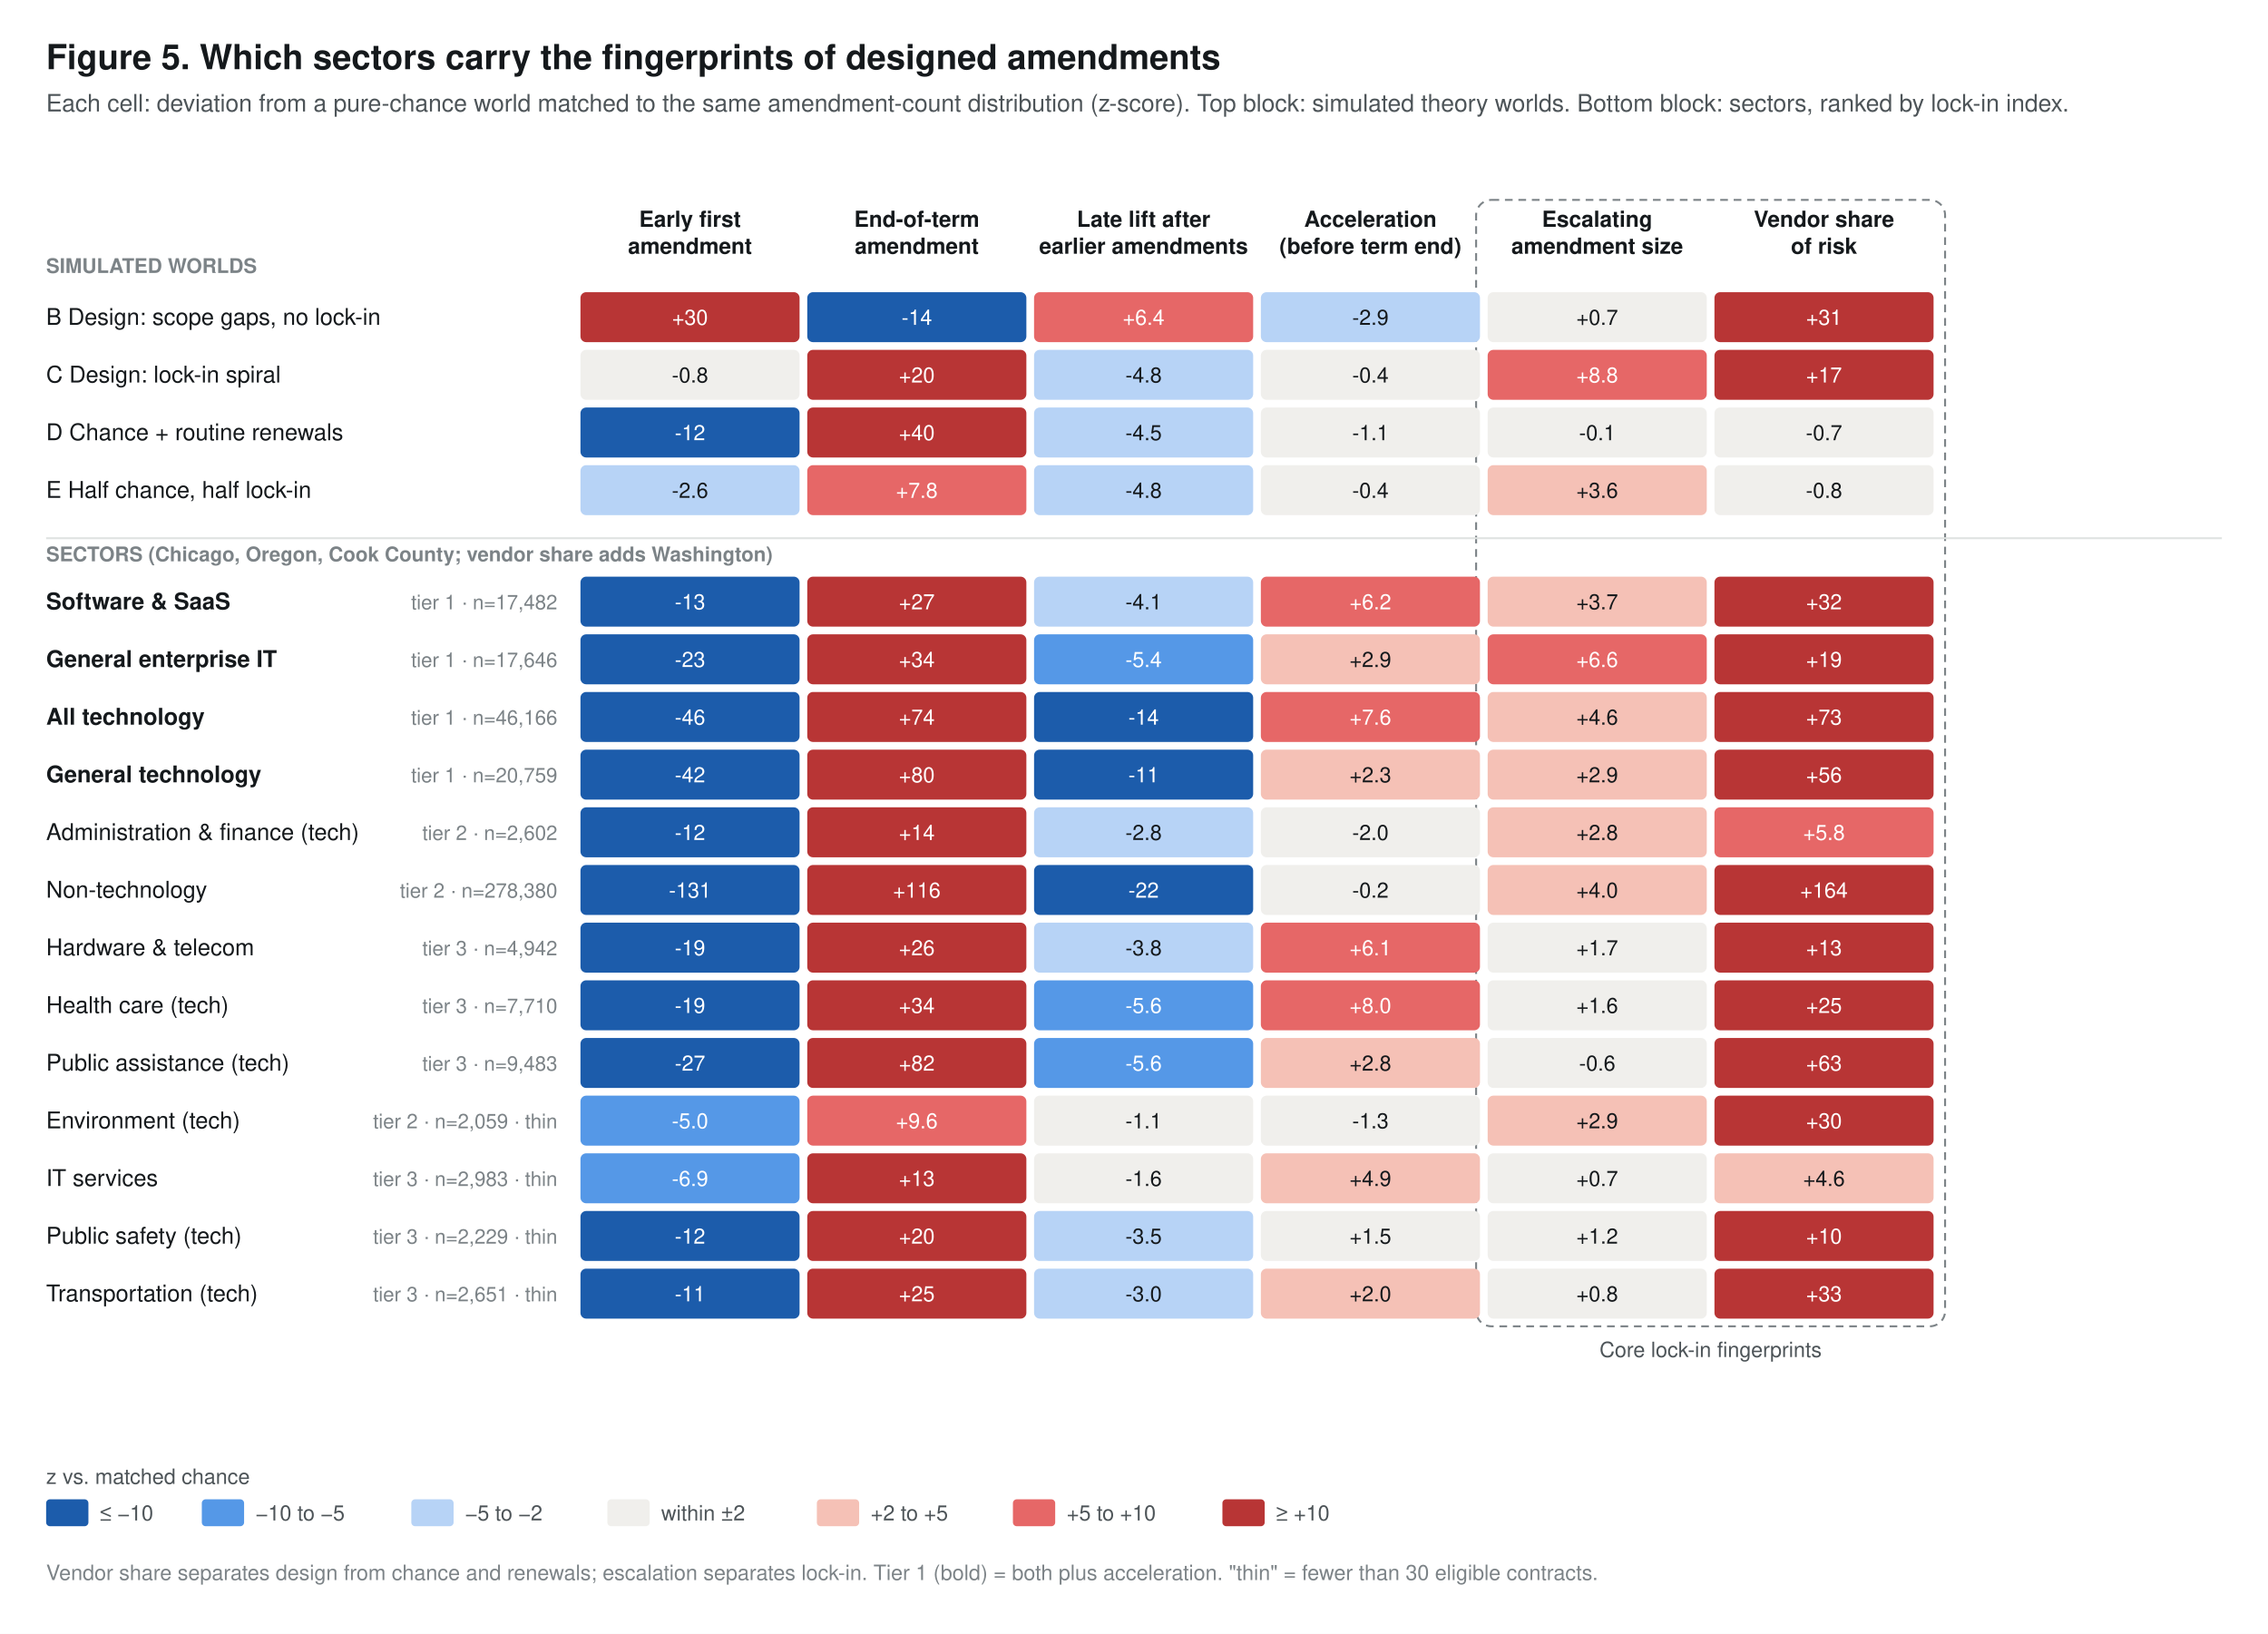
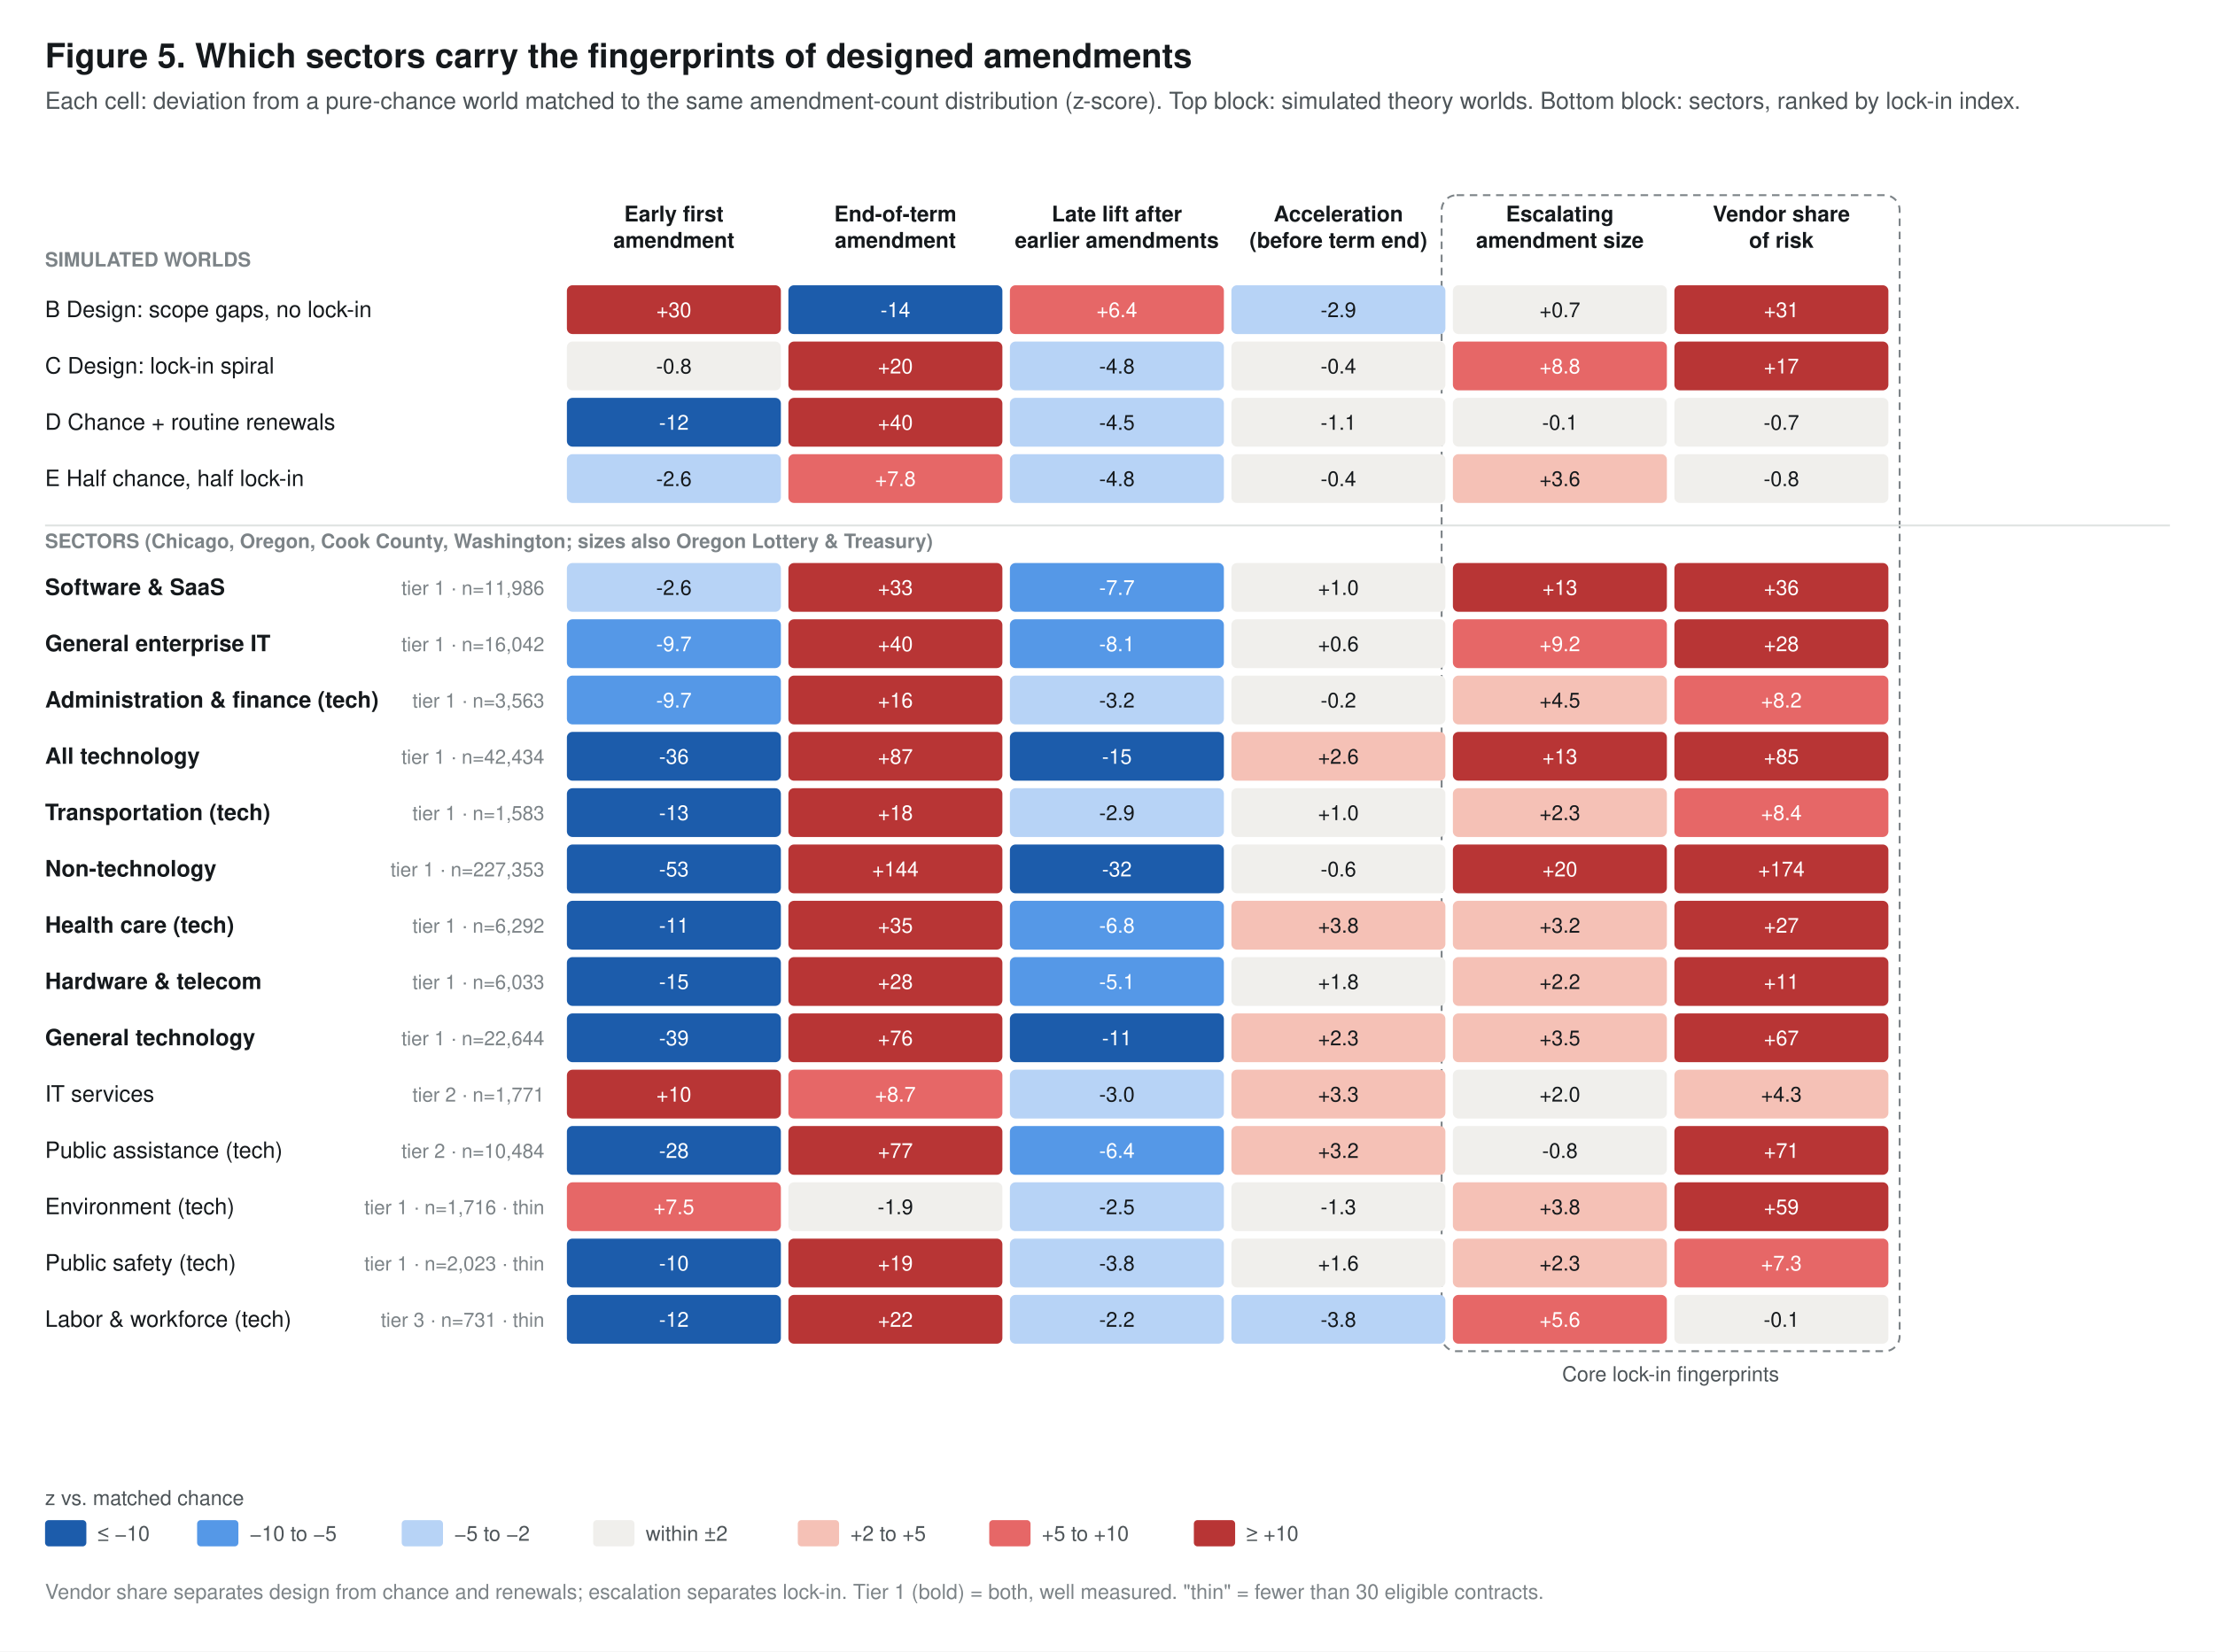
- <svg xmlns="http://www.w3.org/2000/svg" width="1180" height="850" viewBox="0 0 1180 850" font-family="Helvetica, Arial, sans-serif" role="img">
-   <rect width="1180" height="850" fill="#ffffff" />
+ <svg xmlns="http://www.w3.org/2000/svg" width="1180" height="880" viewBox="0 0 1180 880" font-family="Helvetica, Arial, sans-serif" role="img">
+   <rect width="1180" height="880" fill="#ffffff" />
  <text x="24.0" y="36.0" font-size="18" fill="#15191c" text-anchor="start" font-weight="bold">Figure 5. Which sectors carry the fingerprints of designed amendments</text>
  <text x="24.0" y="58.0" font-size="12.5" fill="#4d5458" text-anchor="start" font-weight="normal">Each cell: deviation from a pure-chance world matched to the same amendment-count distribution (z-score). Top block: simulated theory worlds. Bottom block: sectors, ranked by lock-in index.</text>
  <text x="359.0" y="118.0" font-size="11.5" fill="#15191c" text-anchor="middle" font-weight="bold">Early first</text>
  <text x="359.0" y="132.0" font-size="11.5" fill="#15191c" text-anchor="middle" font-weight="bold">amendment</text>
  <text x="477.0" y="118.0" font-size="11.5" fill="#15191c" text-anchor="middle" font-weight="bold">End-of-term</text>
  <text x="477.0" y="132.0" font-size="11.5" fill="#15191c" text-anchor="middle" font-weight="bold">amendment</text>
  <text x="595.0" y="118.0" font-size="11.5" fill="#15191c" text-anchor="middle" font-weight="bold">Late lift after</text>
  <text x="595.0" y="132.0" font-size="11.5" fill="#15191c" text-anchor="middle" font-weight="bold">earlier amendments</text>
  <text x="713.0" y="118.0" font-size="11.5" fill="#15191c" text-anchor="middle" font-weight="bold">Acceleration</text>
  <text x="713.0" y="132.0" font-size="11.5" fill="#15191c" text-anchor="middle" font-weight="bold">(before term end)</text>
  <text x="831.0" y="118.0" font-size="11.5" fill="#15191c" text-anchor="middle" font-weight="bold">Escalating</text>
  <text x="831.0" y="132.0" font-size="11.5" fill="#15191c" text-anchor="middle" font-weight="bold">amendment size</text>
  <text x="949.0" y="118.0" font-size="11.5" fill="#15191c" text-anchor="middle" font-weight="bold">Vendor share</text>
  <text x="949.0" y="132.0" font-size="11.5" fill="#15191c" text-anchor="middle" font-weight="bold">of risk</text>
-   <rect x="768" y="104" width="244" height="586" rx="8" fill="none" stroke="#7c8387" stroke-dasharray="4 3" />
-   <text x="890.0" y="706.0" font-size="11" fill="#4d5458" text-anchor="middle" font-weight="normal">Core lock-in fingerprints</text>
+   <rect x="768" y="104" width="244" height="616" rx="8" fill="none" stroke="#7c8387" stroke-dasharray="4 3" />
+   <text x="890.0" y="736.0" font-size="11" fill="#4d5458" text-anchor="middle" font-weight="normal">Core lock-in fingerprints</text>
  <text x="24.0" y="142.0" font-size="10.5" fill="#7c8387" text-anchor="start" font-weight="bold">SIMULATED WORLDS</text>
  <text x="24.0" y="169.0" font-size="12" fill="#15191c" text-anchor="start" font-weight="normal">B  Design: scope gaps, no lock-in</text>
  <rect x="302" y="152" width="114" height="26" rx="3" fill="#b83535" />
  <text x="359.0" y="169.0" font-size="11" fill="#ffffff" text-anchor="middle" font-weight="normal">+30</text>
  <rect x="420" y="152" width="114" height="26" rx="3" fill="#1c5cab" />
  <text x="477.0" y="169.0" font-size="11" fill="#ffffff" text-anchor="middle" font-weight="normal">-14</text>
  <rect x="538" y="152" width="114" height="26" rx="3" fill="#e66767" />
  <text x="595.0" y="169.0" font-size="11" fill="#ffffff" text-anchor="middle" font-weight="normal">+6.4</text>
  <rect x="656" y="152" width="114" height="26" rx="3" fill="#b7d3f6" />
  <text x="713.0" y="169.0" font-size="11" fill="#15191c" text-anchor="middle" font-weight="normal">-2.9</text>
  <rect x="774" y="152" width="114" height="26" rx="3" fill="#f0efec" />
  <text x="831.0" y="169.0" font-size="11" fill="#15191c" text-anchor="middle" font-weight="normal">+0.7</text>
  <rect x="892" y="152" width="114" height="26" rx="3" fill="#b83535" />
  <text x="949.0" y="169.0" font-size="11" fill="#ffffff" text-anchor="middle" font-weight="normal">+31</text>
  <text x="24.0" y="199.0" font-size="12" fill="#15191c" text-anchor="start" font-weight="normal">C  Design: lock-in spiral</text>
  <rect x="302" y="182" width="114" height="26" rx="3" fill="#f0efec" />
  <text x="359.0" y="199.0" font-size="11" fill="#15191c" text-anchor="middle" font-weight="normal">-0.8</text>
  <rect x="420" y="182" width="114" height="26" rx="3" fill="#b83535" />
  <text x="477.0" y="199.0" font-size="11" fill="#ffffff" text-anchor="middle" font-weight="normal">+20</text>
  <rect x="538" y="182" width="114" height="26" rx="3" fill="#b7d3f6" />
  <text x="595.0" y="199.0" font-size="11" fill="#15191c" text-anchor="middle" font-weight="normal">-4.8</text>
  <rect x="656" y="182" width="114" height="26" rx="3" fill="#f0efec" />
  <text x="713.0" y="199.0" font-size="11" fill="#15191c" text-anchor="middle" font-weight="normal">-0.4</text>
  <rect x="774" y="182" width="114" height="26" rx="3" fill="#e66767" />
  <text x="831.0" y="199.0" font-size="11" fill="#ffffff" text-anchor="middle" font-weight="normal">+8.8</text>
  <rect x="892" y="182" width="114" height="26" rx="3" fill="#b83535" />
  <text x="949.0" y="199.0" font-size="11" fill="#ffffff" text-anchor="middle" font-weight="normal">+17</text>
  <text x="24.0" y="229.0" font-size="12" fill="#15191c" text-anchor="start" font-weight="normal">D  Chance + routine renewals</text>
  <rect x="302" y="212" width="114" height="26" rx="3" fill="#1c5cab" />
  <text x="359.0" y="229.0" font-size="11" fill="#ffffff" text-anchor="middle" font-weight="normal">-12</text>
  <rect x="420" y="212" width="114" height="26" rx="3" fill="#b83535" />
  <text x="477.0" y="229.0" font-size="11" fill="#ffffff" text-anchor="middle" font-weight="normal">+40</text>
  <rect x="538" y="212" width="114" height="26" rx="3" fill="#b7d3f6" />
  <text x="595.0" y="229.0" font-size="11" fill="#15191c" text-anchor="middle" font-weight="normal">-4.5</text>
  <rect x="656" y="212" width="114" height="26" rx="3" fill="#f0efec" />
  <text x="713.0" y="229.0" font-size="11" fill="#15191c" text-anchor="middle" font-weight="normal">-1.1</text>
  <rect x="774" y="212" width="114" height="26" rx="3" fill="#f0efec" />
  <text x="831.0" y="229.0" font-size="11" fill="#15191c" text-anchor="middle" font-weight="normal">-0.1</text>
  <rect x="892" y="212" width="114" height="26" rx="3" fill="#f0efec" />
  <text x="949.0" y="229.0" font-size="11" fill="#15191c" text-anchor="middle" font-weight="normal">-0.7</text>
  <text x="24.0" y="259.0" font-size="12" fill="#15191c" text-anchor="start" font-weight="normal">E  Half chance, half lock-in</text>
  <rect x="302" y="242" width="114" height="26" rx="3" fill="#b7d3f6" />
  <text x="359.0" y="259.0" font-size="11" fill="#15191c" text-anchor="middle" font-weight="normal">-2.6</text>
  <rect x="420" y="242" width="114" height="26" rx="3" fill="#e66767" />
  <text x="477.0" y="259.0" font-size="11" fill="#ffffff" text-anchor="middle" font-weight="normal">+7.8</text>
  <rect x="538" y="242" width="114" height="26" rx="3" fill="#b7d3f6" />
  <text x="595.0" y="259.0" font-size="11" fill="#15191c" text-anchor="middle" font-weight="normal">-4.8</text>
  <rect x="656" y="242" width="114" height="26" rx="3" fill="#f0efec" />
  <text x="713.0" y="259.0" font-size="11" fill="#15191c" text-anchor="middle" font-weight="normal">-0.4</text>
  <rect x="774" y="242" width="114" height="26" rx="3" fill="#f5c1b6" />
  <text x="831.0" y="259.0" font-size="11" fill="#15191c" text-anchor="middle" font-weight="normal">+3.6</text>
  <rect x="892" y="242" width="114" height="26" rx="3" fill="#f0efec" />
  <text x="949.0" y="259.0" font-size="11" fill="#15191c" text-anchor="middle" font-weight="normal">-0.8</text>
  <line x1="24.0" y1="280.0" x2="1156.0" y2="280.0" stroke="#dfe3e1" stroke-width="1" />
-   <text x="24.0" y="292.0" font-size="10.5" fill="#7c8387" text-anchor="start" font-weight="bold">SECTORS (Chicago, Oregon, Cook County; vendor share adds Washington)</text>
+   <text x="24.0" y="292.0" font-size="10.5" fill="#7c8387" text-anchor="start" font-weight="bold">SECTORS (Chicago, Oregon, Cook County, Washington; sizes also Oregon Lottery &amp; Treasury)</text>
  <text x="24.0" y="317.0" font-size="12" fill="#15191c" text-anchor="start" font-weight="bold">Software &amp; SaaS</text>
-   <text x="290.0" y="317.0" font-size="10.5" fill="#7c8387" text-anchor="end" font-weight="normal">tier 1 · n=17,482</text>
-   <rect x="302" y="300" width="114" height="26" rx="3" fill="#1c5cab" />
-   <text x="359.0" y="317.0" font-size="11" fill="#ffffff" text-anchor="middle" font-weight="normal">-13</text>
+   <text x="290.0" y="317.0" font-size="10.5" fill="#7c8387" text-anchor="end" font-weight="normal">tier 1 · n=11,986</text>
+   <rect x="302" y="300" width="114" height="26" rx="3" fill="#b7d3f6" />
+   <text x="359.0" y="317.0" font-size="11" fill="#15191c" text-anchor="middle" font-weight="normal">-2.6</text>
  <rect x="420" y="300" width="114" height="26" rx="3" fill="#b83535" />
-   <text x="477.0" y="317.0" font-size="11" fill="#ffffff" text-anchor="middle" font-weight="normal">+27</text>
-   <rect x="538" y="300" width="114" height="26" rx="3" fill="#b7d3f6" />
-   <text x="595.0" y="317.0" font-size="11" fill="#15191c" text-anchor="middle" font-weight="normal">-4.1</text>
-   <rect x="656" y="300" width="114" height="26" rx="3" fill="#e66767" />
-   <text x="713.0" y="317.0" font-size="11" fill="#ffffff" text-anchor="middle" font-weight="normal">+6.2</text>
-   <rect x="774" y="300" width="114" height="26" rx="3" fill="#f5c1b6" />
-   <text x="831.0" y="317.0" font-size="11" fill="#15191c" text-anchor="middle" font-weight="normal">+3.7</text>
+   <text x="477.0" y="317.0" font-size="11" fill="#ffffff" text-anchor="middle" font-weight="normal">+33</text>
+   <rect x="538" y="300" width="114" height="26" rx="3" fill="#5598e7" />
+   <text x="595.0" y="317.0" font-size="11" fill="#ffffff" text-anchor="middle" font-weight="normal">-7.7</text>
+   <rect x="656" y="300" width="114" height="26" rx="3" fill="#f0efec" />
+   <text x="713.0" y="317.0" font-size="11" fill="#15191c" text-anchor="middle" font-weight="normal">+1.0</text>
+   <rect x="774" y="300" width="114" height="26" rx="3" fill="#b83535" />
+   <text x="831.0" y="317.0" font-size="11" fill="#ffffff" text-anchor="middle" font-weight="normal">+13</text>
  <rect x="892" y="300" width="114" height="26" rx="3" fill="#b83535" />
-   <text x="949.0" y="317.0" font-size="11" fill="#ffffff" text-anchor="middle" font-weight="normal">+32</text>
+   <text x="949.0" y="317.0" font-size="11" fill="#ffffff" text-anchor="middle" font-weight="normal">+36</text>
  <text x="24.0" y="347.0" font-size="12" fill="#15191c" text-anchor="start" font-weight="bold">General enterprise IT</text>
-   <text x="290.0" y="347.0" font-size="10.5" fill="#7c8387" text-anchor="end" font-weight="normal">tier 1 · n=17,646</text>
-   <rect x="302" y="330" width="114" height="26" rx="3" fill="#1c5cab" />
-   <text x="359.0" y="347.0" font-size="11" fill="#ffffff" text-anchor="middle" font-weight="normal">-23</text>
+   <text x="290.0" y="347.0" font-size="10.5" fill="#7c8387" text-anchor="end" font-weight="normal">tier 1 · n=16,042</text>
+   <rect x="302" y="330" width="114" height="26" rx="3" fill="#5598e7" />
+   <text x="359.0" y="347.0" font-size="11" fill="#ffffff" text-anchor="middle" font-weight="normal">-9.7</text>
  <rect x="420" y="330" width="114" height="26" rx="3" fill="#b83535" />
-   <text x="477.0" y="347.0" font-size="11" fill="#ffffff" text-anchor="middle" font-weight="normal">+34</text>
+   <text x="477.0" y="347.0" font-size="11" fill="#ffffff" text-anchor="middle" font-weight="normal">+40</text>
  <rect x="538" y="330" width="114" height="26" rx="3" fill="#5598e7" />
-   <text x="595.0" y="347.0" font-size="11" fill="#ffffff" text-anchor="middle" font-weight="normal">-5.4</text>
-   <rect x="656" y="330" width="114" height="26" rx="3" fill="#f5c1b6" />
-   <text x="713.0" y="347.0" font-size="11" fill="#15191c" text-anchor="middle" font-weight="normal">+2.9</text>
+   <text x="595.0" y="347.0" font-size="11" fill="#ffffff" text-anchor="middle" font-weight="normal">-8.1</text>
+   <rect x="656" y="330" width="114" height="26" rx="3" fill="#f0efec" />
+   <text x="713.0" y="347.0" font-size="11" fill="#15191c" text-anchor="middle" font-weight="normal">+0.6</text>
  <rect x="774" y="330" width="114" height="26" rx="3" fill="#e66767" />
-   <text x="831.0" y="347.0" font-size="11" fill="#ffffff" text-anchor="middle" font-weight="normal">+6.6</text>
+   <text x="831.0" y="347.0" font-size="11" fill="#ffffff" text-anchor="middle" font-weight="normal">+9.2</text>
  <rect x="892" y="330" width="114" height="26" rx="3" fill="#b83535" />
-   <text x="949.0" y="347.0" font-size="11" fill="#ffffff" text-anchor="middle" font-weight="normal">+19</text>
-   <text x="24.0" y="377.0" font-size="12" fill="#15191c" text-anchor="start" font-weight="bold">All technology</text>
-   <text x="290.0" y="377.0" font-size="10.5" fill="#7c8387" text-anchor="end" font-weight="normal">tier 1 · n=46,166</text>
-   <rect x="302" y="360" width="114" height="26" rx="3" fill="#1c5cab" />
-   <text x="359.0" y="377.0" font-size="11" fill="#ffffff" text-anchor="middle" font-weight="normal">-46</text>
+   <text x="949.0" y="347.0" font-size="11" fill="#ffffff" text-anchor="middle" font-weight="normal">+28</text>
+   <text x="24.0" y="377.0" font-size="12" fill="#15191c" text-anchor="start" font-weight="bold">Administration &amp; finance (tech)</text>
+   <text x="290.0" y="377.0" font-size="10.5" fill="#7c8387" text-anchor="end" font-weight="normal">tier 1 · n=3,563</text>
+   <rect x="302" y="360" width="114" height="26" rx="3" fill="#5598e7" />
+   <text x="359.0" y="377.0" font-size="11" fill="#ffffff" text-anchor="middle" font-weight="normal">-9.7</text>
  <rect x="420" y="360" width="114" height="26" rx="3" fill="#b83535" />
-   <text x="477.0" y="377.0" font-size="11" fill="#ffffff" text-anchor="middle" font-weight="normal">+74</text>
-   <rect x="538" y="360" width="114" height="26" rx="3" fill="#1c5cab" />
-   <text x="595.0" y="377.0" font-size="11" fill="#ffffff" text-anchor="middle" font-weight="normal">-14</text>
-   <rect x="656" y="360" width="114" height="26" rx="3" fill="#e66767" />
-   <text x="713.0" y="377.0" font-size="11" fill="#ffffff" text-anchor="middle" font-weight="normal">+7.6</text>
+   <text x="477.0" y="377.0" font-size="11" fill="#ffffff" text-anchor="middle" font-weight="normal">+16</text>
+   <rect x="538" y="360" width="114" height="26" rx="3" fill="#b7d3f6" />
+   <text x="595.0" y="377.0" font-size="11" fill="#15191c" text-anchor="middle" font-weight="normal">-3.2</text>
+   <rect x="656" y="360" width="114" height="26" rx="3" fill="#f0efec" />
+   <text x="713.0" y="377.0" font-size="11" fill="#15191c" text-anchor="middle" font-weight="normal">-0.2</text>
  <rect x="774" y="360" width="114" height="26" rx="3" fill="#f5c1b6" />
-   <text x="831.0" y="377.0" font-size="11" fill="#15191c" text-anchor="middle" font-weight="normal">+4.6</text>
-   <rect x="892" y="360" width="114" height="26" rx="3" fill="#b83535" />
-   <text x="949.0" y="377.0" font-size="11" fill="#ffffff" text-anchor="middle" font-weight="normal">+73</text>
-   <text x="24.0" y="407.0" font-size="12" fill="#15191c" text-anchor="start" font-weight="bold">General technology</text>
-   <text x="290.0" y="407.0" font-size="10.5" fill="#7c8387" text-anchor="end" font-weight="normal">tier 1 · n=20,759</text>
+   <text x="831.0" y="377.0" font-size="11" fill="#15191c" text-anchor="middle" font-weight="normal">+4.5</text>
+   <rect x="892" y="360" width="114" height="26" rx="3" fill="#e66767" />
+   <text x="949.0" y="377.0" font-size="11" fill="#ffffff" text-anchor="middle" font-weight="normal">+8.2</text>
+   <text x="24.0" y="407.0" font-size="12" fill="#15191c" text-anchor="start" font-weight="bold">All technology</text>
+   <text x="290.0" y="407.0" font-size="10.5" fill="#7c8387" text-anchor="end" font-weight="normal">tier 1 · n=42,434</text>
  <rect x="302" y="390" width="114" height="26" rx="3" fill="#1c5cab" />
-   <text x="359.0" y="407.0" font-size="11" fill="#ffffff" text-anchor="middle" font-weight="normal">-42</text>
+   <text x="359.0" y="407.0" font-size="11" fill="#ffffff" text-anchor="middle" font-weight="normal">-36</text>
  <rect x="420" y="390" width="114" height="26" rx="3" fill="#b83535" />
-   <text x="477.0" y="407.0" font-size="11" fill="#ffffff" text-anchor="middle" font-weight="normal">+80</text>
+   <text x="477.0" y="407.0" font-size="11" fill="#ffffff" text-anchor="middle" font-weight="normal">+87</text>
  <rect x="538" y="390" width="114" height="26" rx="3" fill="#1c5cab" />
-   <text x="595.0" y="407.0" font-size="11" fill="#ffffff" text-anchor="middle" font-weight="normal">-11</text>
+   <text x="595.0" y="407.0" font-size="11" fill="#ffffff" text-anchor="middle" font-weight="normal">-15</text>
  <rect x="656" y="390" width="114" height="26" rx="3" fill="#f5c1b6" />
-   <text x="713.0" y="407.0" font-size="11" fill="#15191c" text-anchor="middle" font-weight="normal">+2.3</text>
-   <rect x="774" y="390" width="114" height="26" rx="3" fill="#f5c1b6" />
-   <text x="831.0" y="407.0" font-size="11" fill="#15191c" text-anchor="middle" font-weight="normal">+2.9</text>
+   <text x="713.0" y="407.0" font-size="11" fill="#15191c" text-anchor="middle" font-weight="normal">+2.6</text>
+   <rect x="774" y="390" width="114" height="26" rx="3" fill="#b83535" />
+   <text x="831.0" y="407.0" font-size="11" fill="#ffffff" text-anchor="middle" font-weight="normal">+13</text>
  <rect x="892" y="390" width="114" height="26" rx="3" fill="#b83535" />
-   <text x="949.0" y="407.0" font-size="11" fill="#ffffff" text-anchor="middle" font-weight="normal">+56</text>
-   <text x="24.0" y="437.0" font-size="12" fill="#15191c" text-anchor="start" font-weight="normal">Administration &amp; finance (tech)</text>
-   <text x="290.0" y="437.0" font-size="10.5" fill="#7c8387" text-anchor="end" font-weight="normal">tier 2 · n=2,602</text>
+   <text x="949.0" y="407.0" font-size="11" fill="#ffffff" text-anchor="middle" font-weight="normal">+85</text>
+   <text x="24.0" y="437.0" font-size="12" fill="#15191c" text-anchor="start" font-weight="bold">Transportation (tech)</text>
+   <text x="290.0" y="437.0" font-size="10.5" fill="#7c8387" text-anchor="end" font-weight="normal">tier 1 · n=1,583</text>
  <rect x="302" y="420" width="114" height="26" rx="3" fill="#1c5cab" />
-   <text x="359.0" y="437.0" font-size="11" fill="#ffffff" text-anchor="middle" font-weight="normal">-12</text>
+   <text x="359.0" y="437.0" font-size="11" fill="#ffffff" text-anchor="middle" font-weight="normal">-13</text>
  <rect x="420" y="420" width="114" height="26" rx="3" fill="#b83535" />
-   <text x="477.0" y="437.0" font-size="11" fill="#ffffff" text-anchor="middle" font-weight="normal">+14</text>
+   <text x="477.0" y="437.0" font-size="11" fill="#ffffff" text-anchor="middle" font-weight="normal">+18</text>
  <rect x="538" y="420" width="114" height="26" rx="3" fill="#b7d3f6" />
-   <text x="595.0" y="437.0" font-size="11" fill="#15191c" text-anchor="middle" font-weight="normal">-2.8</text>
+   <text x="595.0" y="437.0" font-size="11" fill="#15191c" text-anchor="middle" font-weight="normal">-2.9</text>
  <rect x="656" y="420" width="114" height="26" rx="3" fill="#f0efec" />
-   <text x="713.0" y="437.0" font-size="11" fill="#15191c" text-anchor="middle" font-weight="normal">-2.0</text>
+   <text x="713.0" y="437.0" font-size="11" fill="#15191c" text-anchor="middle" font-weight="normal">+1.0</text>
  <rect x="774" y="420" width="114" height="26" rx="3" fill="#f5c1b6" />
-   <text x="831.0" y="437.0" font-size="11" fill="#15191c" text-anchor="middle" font-weight="normal">+2.8</text>
+   <text x="831.0" y="437.0" font-size="11" fill="#15191c" text-anchor="middle" font-weight="normal">+2.3</text>
  <rect x="892" y="420" width="114" height="26" rx="3" fill="#e66767" />
-   <text x="949.0" y="437.0" font-size="11" fill="#ffffff" text-anchor="middle" font-weight="normal">+5.8</text>
-   <text x="24.0" y="467.0" font-size="12" fill="#15191c" text-anchor="start" font-weight="normal">Non-technology</text>
-   <text x="290.0" y="467.0" font-size="10.5" fill="#7c8387" text-anchor="end" font-weight="normal">tier 2 · n=278,380</text>
+   <text x="949.0" y="437.0" font-size="11" fill="#ffffff" text-anchor="middle" font-weight="normal">+8.4</text>
+   <text x="24.0" y="467.0" font-size="12" fill="#15191c" text-anchor="start" font-weight="bold">Non-technology</text>
+   <text x="290.0" y="467.0" font-size="10.5" fill="#7c8387" text-anchor="end" font-weight="normal">tier 1 · n=227,353</text>
  <rect x="302" y="450" width="114" height="26" rx="3" fill="#1c5cab" />
-   <text x="359.0" y="467.0" font-size="11" fill="#ffffff" text-anchor="middle" font-weight="normal">-131</text>
+   <text x="359.0" y="467.0" font-size="11" fill="#ffffff" text-anchor="middle" font-weight="normal">-53</text>
  <rect x="420" y="450" width="114" height="26" rx="3" fill="#b83535" />
-   <text x="477.0" y="467.0" font-size="11" fill="#ffffff" text-anchor="middle" font-weight="normal">+116</text>
+   <text x="477.0" y="467.0" font-size="11" fill="#ffffff" text-anchor="middle" font-weight="normal">+144</text>
  <rect x="538" y="450" width="114" height="26" rx="3" fill="#1c5cab" />
-   <text x="595.0" y="467.0" font-size="11" fill="#ffffff" text-anchor="middle" font-weight="normal">-22</text>
+   <text x="595.0" y="467.0" font-size="11" fill="#ffffff" text-anchor="middle" font-weight="normal">-32</text>
  <rect x="656" y="450" width="114" height="26" rx="3" fill="#f0efec" />
-   <text x="713.0" y="467.0" font-size="11" fill="#15191c" text-anchor="middle" font-weight="normal">-0.2</text>
-   <rect x="774" y="450" width="114" height="26" rx="3" fill="#f5c1b6" />
-   <text x="831.0" y="467.0" font-size="11" fill="#15191c" text-anchor="middle" font-weight="normal">+4.0</text>
+   <text x="713.0" y="467.0" font-size="11" fill="#15191c" text-anchor="middle" font-weight="normal">-0.6</text>
+   <rect x="774" y="450" width="114" height="26" rx="3" fill="#b83535" />
+   <text x="831.0" y="467.0" font-size="11" fill="#ffffff" text-anchor="middle" font-weight="normal">+20</text>
  <rect x="892" y="450" width="114" height="26" rx="3" fill="#b83535" />
-   <text x="949.0" y="467.0" font-size="11" fill="#ffffff" text-anchor="middle" font-weight="normal">+164</text>
-   <text x="24.0" y="497.0" font-size="12" fill="#15191c" text-anchor="start" font-weight="normal">Hardware &amp; telecom</text>
-   <text x="290.0" y="497.0" font-size="10.5" fill="#7c8387" text-anchor="end" font-weight="normal">tier 3 · n=4,942</text>
+   <text x="949.0" y="467.0" font-size="11" fill="#ffffff" text-anchor="middle" font-weight="normal">+174</text>
+   <text x="24.0" y="497.0" font-size="12" fill="#15191c" text-anchor="start" font-weight="bold">Health care (tech)</text>
+   <text x="290.0" y="497.0" font-size="10.5" fill="#7c8387" text-anchor="end" font-weight="normal">tier 1 · n=6,292</text>
  <rect x="302" y="480" width="114" height="26" rx="3" fill="#1c5cab" />
-   <text x="359.0" y="497.0" font-size="11" fill="#ffffff" text-anchor="middle" font-weight="normal">-19</text>
+   <text x="359.0" y="497.0" font-size="11" fill="#ffffff" text-anchor="middle" font-weight="normal">-11</text>
  <rect x="420" y="480" width="114" height="26" rx="3" fill="#b83535" />
-   <text x="477.0" y="497.0" font-size="11" fill="#ffffff" text-anchor="middle" font-weight="normal">+26</text>
-   <rect x="538" y="480" width="114" height="26" rx="3" fill="#b7d3f6" />
-   <text x="595.0" y="497.0" font-size="11" fill="#15191c" text-anchor="middle" font-weight="normal">-3.8</text>
-   <rect x="656" y="480" width="114" height="26" rx="3" fill="#e66767" />
-   <text x="713.0" y="497.0" font-size="11" fill="#ffffff" text-anchor="middle" font-weight="normal">+6.1</text>
-   <rect x="774" y="480" width="114" height="26" rx="3" fill="#f0efec" />
-   <text x="831.0" y="497.0" font-size="11" fill="#15191c" text-anchor="middle" font-weight="normal">+1.7</text>
+   <text x="477.0" y="497.0" font-size="11" fill="#ffffff" text-anchor="middle" font-weight="normal">+35</text>
+   <rect x="538" y="480" width="114" height="26" rx="3" fill="#5598e7" />
+   <text x="595.0" y="497.0" font-size="11" fill="#ffffff" text-anchor="middle" font-weight="normal">-6.8</text>
+   <rect x="656" y="480" width="114" height="26" rx="3" fill="#f5c1b6" />
+   <text x="713.0" y="497.0" font-size="11" fill="#15191c" text-anchor="middle" font-weight="normal">+3.8</text>
+   <rect x="774" y="480" width="114" height="26" rx="3" fill="#f5c1b6" />
+   <text x="831.0" y="497.0" font-size="11" fill="#15191c" text-anchor="middle" font-weight="normal">+3.2</text>
  <rect x="892" y="480" width="114" height="26" rx="3" fill="#b83535" />
-   <text x="949.0" y="497.0" font-size="11" fill="#ffffff" text-anchor="middle" font-weight="normal">+13</text>
-   <text x="24.0" y="527.0" font-size="12" fill="#15191c" text-anchor="start" font-weight="normal">Health care (tech)</text>
-   <text x="290.0" y="527.0" font-size="10.5" fill="#7c8387" text-anchor="end" font-weight="normal">tier 3 · n=7,710</text>
+   <text x="949.0" y="497.0" font-size="11" fill="#ffffff" text-anchor="middle" font-weight="normal">+27</text>
+   <text x="24.0" y="527.0" font-size="12" fill="#15191c" text-anchor="start" font-weight="bold">Hardware &amp; telecom</text>
+   <text x="290.0" y="527.0" font-size="10.5" fill="#7c8387" text-anchor="end" font-weight="normal">tier 1 · n=6,033</text>
  <rect x="302" y="510" width="114" height="26" rx="3" fill="#1c5cab" />
-   <text x="359.0" y="527.0" font-size="11" fill="#ffffff" text-anchor="middle" font-weight="normal">-19</text>
+   <text x="359.0" y="527.0" font-size="11" fill="#ffffff" text-anchor="middle" font-weight="normal">-15</text>
  <rect x="420" y="510" width="114" height="26" rx="3" fill="#b83535" />
-   <text x="477.0" y="527.0" font-size="11" fill="#ffffff" text-anchor="middle" font-weight="normal">+34</text>
+   <text x="477.0" y="527.0" font-size="11" fill="#ffffff" text-anchor="middle" font-weight="normal">+28</text>
  <rect x="538" y="510" width="114" height="26" rx="3" fill="#5598e7" />
-   <text x="595.0" y="527.0" font-size="11" fill="#ffffff" text-anchor="middle" font-weight="normal">-5.6</text>
-   <rect x="656" y="510" width="114" height="26" rx="3" fill="#e66767" />
-   <text x="713.0" y="527.0" font-size="11" fill="#ffffff" text-anchor="middle" font-weight="normal">+8.0</text>
-   <rect x="774" y="510" width="114" height="26" rx="3" fill="#f0efec" />
-   <text x="831.0" y="527.0" font-size="11" fill="#15191c" text-anchor="middle" font-weight="normal">+1.6</text>
+   <text x="595.0" y="527.0" font-size="11" fill="#ffffff" text-anchor="middle" font-weight="normal">-5.1</text>
+   <rect x="656" y="510" width="114" height="26" rx="3" fill="#f0efec" />
+   <text x="713.0" y="527.0" font-size="11" fill="#15191c" text-anchor="middle" font-weight="normal">+1.8</text>
+   <rect x="774" y="510" width="114" height="26" rx="3" fill="#f5c1b6" />
+   <text x="831.0" y="527.0" font-size="11" fill="#15191c" text-anchor="middle" font-weight="normal">+2.2</text>
  <rect x="892" y="510" width="114" height="26" rx="3" fill="#b83535" />
-   <text x="949.0" y="527.0" font-size="11" fill="#ffffff" text-anchor="middle" font-weight="normal">+25</text>
-   <text x="24.0" y="557.0" font-size="12" fill="#15191c" text-anchor="start" font-weight="normal">Public assistance (tech)</text>
-   <text x="290.0" y="557.0" font-size="10.5" fill="#7c8387" text-anchor="end" font-weight="normal">tier 3 · n=9,483</text>
+   <text x="949.0" y="527.0" font-size="11" fill="#ffffff" text-anchor="middle" font-weight="normal">+11</text>
+   <text x="24.0" y="557.0" font-size="12" fill="#15191c" text-anchor="start" font-weight="bold">General technology</text>
+   <text x="290.0" y="557.0" font-size="10.5" fill="#7c8387" text-anchor="end" font-weight="normal">tier 1 · n=22,644</text>
  <rect x="302" y="540" width="114" height="26" rx="3" fill="#1c5cab" />
-   <text x="359.0" y="557.0" font-size="11" fill="#ffffff" text-anchor="middle" font-weight="normal">-27</text>
+   <text x="359.0" y="557.0" font-size="11" fill="#ffffff" text-anchor="middle" font-weight="normal">-39</text>
  <rect x="420" y="540" width="114" height="26" rx="3" fill="#b83535" />
-   <text x="477.0" y="557.0" font-size="11" fill="#ffffff" text-anchor="middle" font-weight="normal">+82</text>
-   <rect x="538" y="540" width="114" height="26" rx="3" fill="#5598e7" />
-   <text x="595.0" y="557.0" font-size="11" fill="#ffffff" text-anchor="middle" font-weight="normal">-5.6</text>
+   <text x="477.0" y="557.0" font-size="11" fill="#ffffff" text-anchor="middle" font-weight="normal">+76</text>
+   <rect x="538" y="540" width="114" height="26" rx="3" fill="#1c5cab" />
+   <text x="595.0" y="557.0" font-size="11" fill="#ffffff" text-anchor="middle" font-weight="normal">-11</text>
  <rect x="656" y="540" width="114" height="26" rx="3" fill="#f5c1b6" />
-   <text x="713.0" y="557.0" font-size="11" fill="#15191c" text-anchor="middle" font-weight="normal">+2.8</text>
-   <rect x="774" y="540" width="114" height="26" rx="3" fill="#f0efec" />
-   <text x="831.0" y="557.0" font-size="11" fill="#15191c" text-anchor="middle" font-weight="normal">-0.6</text>
+   <text x="713.0" y="557.0" font-size="11" fill="#15191c" text-anchor="middle" font-weight="normal">+2.3</text>
+   <rect x="774" y="540" width="114" height="26" rx="3" fill="#f5c1b6" />
+   <text x="831.0" y="557.0" font-size="11" fill="#15191c" text-anchor="middle" font-weight="normal">+3.5</text>
  <rect x="892" y="540" width="114" height="26" rx="3" fill="#b83535" />
-   <text x="949.0" y="557.0" font-size="11" fill="#ffffff" text-anchor="middle" font-weight="normal">+63</text>
-   <text x="24.0" y="587.0" font-size="12" fill="#15191c" text-anchor="start" font-weight="normal">Environment (tech)</text>
-   <text x="290.0" y="587.0" font-size="10.5" fill="#7c8387" text-anchor="end" font-weight="normal">tier 2 · n=2,059 · thin</text>
-   <rect x="302" y="570" width="114" height="26" rx="3" fill="#5598e7" />
-   <text x="359.0" y="587.0" font-size="11" fill="#ffffff" text-anchor="middle" font-weight="normal">-5.0</text>
+   <text x="949.0" y="557.0" font-size="11" fill="#ffffff" text-anchor="middle" font-weight="normal">+67</text>
+   <text x="24.0" y="587.0" font-size="12" fill="#15191c" text-anchor="start" font-weight="normal">IT services</text>
+   <text x="290.0" y="587.0" font-size="10.5" fill="#7c8387" text-anchor="end" font-weight="normal">tier 2 · n=1,771</text>
+   <rect x="302" y="570" width="114" height="26" rx="3" fill="#b83535" />
+   <text x="359.0" y="587.0" font-size="11" fill="#ffffff" text-anchor="middle" font-weight="normal">+10</text>
  <rect x="420" y="570" width="114" height="26" rx="3" fill="#e66767" />
-   <text x="477.0" y="587.0" font-size="11" fill="#ffffff" text-anchor="middle" font-weight="normal">+9.6</text>
-   <rect x="538" y="570" width="114" height="26" rx="3" fill="#f0efec" />
-   <text x="595.0" y="587.0" font-size="11" fill="#15191c" text-anchor="middle" font-weight="normal">-1.1</text>
-   <rect x="656" y="570" width="114" height="26" rx="3" fill="#f0efec" />
-   <text x="713.0" y="587.0" font-size="11" fill="#15191c" text-anchor="middle" font-weight="normal">-1.3</text>
-   <rect x="774" y="570" width="114" height="26" rx="3" fill="#f5c1b6" />
-   <text x="831.0" y="587.0" font-size="11" fill="#15191c" text-anchor="middle" font-weight="normal">+2.9</text>
-   <rect x="892" y="570" width="114" height="26" rx="3" fill="#b83535" />
-   <text x="949.0" y="587.0" font-size="11" fill="#ffffff" text-anchor="middle" font-weight="normal">+30</text>
-   <text x="24.0" y="617.0" font-size="12" fill="#15191c" text-anchor="start" font-weight="normal">IT services</text>
-   <text x="290.0" y="617.0" font-size="10.5" fill="#7c8387" text-anchor="end" font-weight="normal">tier 3 · n=2,983 · thin</text>
-   <rect x="302" y="600" width="114" height="26" rx="3" fill="#5598e7" />
-   <text x="359.0" y="617.0" font-size="11" fill="#ffffff" text-anchor="middle" font-weight="normal">-6.9</text>
+   <text x="477.0" y="587.0" font-size="11" fill="#ffffff" text-anchor="middle" font-weight="normal">+8.7</text>
+   <rect x="538" y="570" width="114" height="26" rx="3" fill="#b7d3f6" />
+   <text x="595.0" y="587.0" font-size="11" fill="#15191c" text-anchor="middle" font-weight="normal">-3.0</text>
+   <rect x="656" y="570" width="114" height="26" rx="3" fill="#f5c1b6" />
+   <text x="713.0" y="587.0" font-size="11" fill="#15191c" text-anchor="middle" font-weight="normal">+3.3</text>
+   <rect x="774" y="570" width="114" height="26" rx="3" fill="#f0efec" />
+   <text x="831.0" y="587.0" font-size="11" fill="#15191c" text-anchor="middle" font-weight="normal">+2.0</text>
+   <rect x="892" y="570" width="114" height="26" rx="3" fill="#f5c1b6" />
+   <text x="949.0" y="587.0" font-size="11" fill="#15191c" text-anchor="middle" font-weight="normal">+4.3</text>
+   <text x="24.0" y="617.0" font-size="12" fill="#15191c" text-anchor="start" font-weight="normal">Public assistance (tech)</text>
+   <text x="290.0" y="617.0" font-size="10.5" fill="#7c8387" text-anchor="end" font-weight="normal">tier 2 · n=10,484</text>
+   <rect x="302" y="600" width="114" height="26" rx="3" fill="#1c5cab" />
+   <text x="359.0" y="617.0" font-size="11" fill="#ffffff" text-anchor="middle" font-weight="normal">-28</text>
  <rect x="420" y="600" width="114" height="26" rx="3" fill="#b83535" />
-   <text x="477.0" y="617.0" font-size="11" fill="#ffffff" text-anchor="middle" font-weight="normal">+13</text>
-   <rect x="538" y="600" width="114" height="26" rx="3" fill="#f0efec" />
-   <text x="595.0" y="617.0" font-size="11" fill="#15191c" text-anchor="middle" font-weight="normal">-1.6</text>
+   <text x="477.0" y="617.0" font-size="11" fill="#ffffff" text-anchor="middle" font-weight="normal">+77</text>
+   <rect x="538" y="600" width="114" height="26" rx="3" fill="#5598e7" />
+   <text x="595.0" y="617.0" font-size="11" fill="#ffffff" text-anchor="middle" font-weight="normal">-6.4</text>
  <rect x="656" y="600" width="114" height="26" rx="3" fill="#f5c1b6" />
-   <text x="713.0" y="617.0" font-size="11" fill="#15191c" text-anchor="middle" font-weight="normal">+4.9</text>
+   <text x="713.0" y="617.0" font-size="11" fill="#15191c" text-anchor="middle" font-weight="normal">+3.2</text>
  <rect x="774" y="600" width="114" height="26" rx="3" fill="#f0efec" />
-   <text x="831.0" y="617.0" font-size="11" fill="#15191c" text-anchor="middle" font-weight="normal">+0.7</text>
-   <rect x="892" y="600" width="114" height="26" rx="3" fill="#f5c1b6" />
-   <text x="949.0" y="617.0" font-size="11" fill="#15191c" text-anchor="middle" font-weight="normal">+4.6</text>
-   <text x="24.0" y="647.0" font-size="12" fill="#15191c" text-anchor="start" font-weight="normal">Public safety (tech)</text>
-   <text x="290.0" y="647.0" font-size="10.5" fill="#7c8387" text-anchor="end" font-weight="normal">tier 3 · n=2,229 · thin</text>
-   <rect x="302" y="630" width="114" height="26" rx="3" fill="#1c5cab" />
-   <text x="359.0" y="647.0" font-size="11" fill="#ffffff" text-anchor="middle" font-weight="normal">-12</text>
-   <rect x="420" y="630" width="114" height="26" rx="3" fill="#b83535" />
-   <text x="477.0" y="647.0" font-size="11" fill="#ffffff" text-anchor="middle" font-weight="normal">+20</text>
+   <text x="831.0" y="617.0" font-size="11" fill="#15191c" text-anchor="middle" font-weight="normal">-0.8</text>
+   <rect x="892" y="600" width="114" height="26" rx="3" fill="#b83535" />
+   <text x="949.0" y="617.0" font-size="11" fill="#ffffff" text-anchor="middle" font-weight="normal">+71</text>
+   <text x="24.0" y="647.0" font-size="12" fill="#15191c" text-anchor="start" font-weight="normal">Environment (tech)</text>
+   <text x="290.0" y="647.0" font-size="10.5" fill="#7c8387" text-anchor="end" font-weight="normal">tier 1 · n=1,716 · thin</text>
+   <rect x="302" y="630" width="114" height="26" rx="3" fill="#e66767" />
+   <text x="359.0" y="647.0" font-size="11" fill="#ffffff" text-anchor="middle" font-weight="normal">+7.5</text>
+   <rect x="420" y="630" width="114" height="26" rx="3" fill="#f0efec" />
+   <text x="477.0" y="647.0" font-size="11" fill="#15191c" text-anchor="middle" font-weight="normal">-1.9</text>
  <rect x="538" y="630" width="114" height="26" rx="3" fill="#b7d3f6" />
-   <text x="595.0" y="647.0" font-size="11" fill="#15191c" text-anchor="middle" font-weight="normal">-3.5</text>
+   <text x="595.0" y="647.0" font-size="11" fill="#15191c" text-anchor="middle" font-weight="normal">-2.5</text>
  <rect x="656" y="630" width="114" height="26" rx="3" fill="#f0efec" />
-   <text x="713.0" y="647.0" font-size="11" fill="#15191c" text-anchor="middle" font-weight="normal">+1.5</text>
-   <rect x="774" y="630" width="114" height="26" rx="3" fill="#f0efec" />
-   <text x="831.0" y="647.0" font-size="11" fill="#15191c" text-anchor="middle" font-weight="normal">+1.2</text>
+   <text x="713.0" y="647.0" font-size="11" fill="#15191c" text-anchor="middle" font-weight="normal">-1.3</text>
+   <rect x="774" y="630" width="114" height="26" rx="3" fill="#f5c1b6" />
+   <text x="831.0" y="647.0" font-size="11" fill="#15191c" text-anchor="middle" font-weight="normal">+3.8</text>
  <rect x="892" y="630" width="114" height="26" rx="3" fill="#b83535" />
-   <text x="949.0" y="647.0" font-size="11" fill="#ffffff" text-anchor="middle" font-weight="normal">+10</text>
-   <text x="24.0" y="677.0" font-size="12" fill="#15191c" text-anchor="start" font-weight="normal">Transportation (tech)</text>
-   <text x="290.0" y="677.0" font-size="10.5" fill="#7c8387" text-anchor="end" font-weight="normal">tier 3 · n=2,651 · thin</text>
+   <text x="949.0" y="647.0" font-size="11" fill="#ffffff" text-anchor="middle" font-weight="normal">+59</text>
+   <text x="24.0" y="677.0" font-size="12" fill="#15191c" text-anchor="start" font-weight="normal">Public safety (tech)</text>
+   <text x="290.0" y="677.0" font-size="10.5" fill="#7c8387" text-anchor="end" font-weight="normal">tier 1 · n=2,023 · thin</text>
  <rect x="302" y="660" width="114" height="26" rx="3" fill="#1c5cab" />
-   <text x="359.0" y="677.0" font-size="11" fill="#ffffff" text-anchor="middle" font-weight="normal">-11</text>
+   <text x="359.0" y="677.0" font-size="11" fill="#ffffff" text-anchor="middle" font-weight="normal">-10</text>
  <rect x="420" y="660" width="114" height="26" rx="3" fill="#b83535" />
-   <text x="477.0" y="677.0" font-size="11" fill="#ffffff" text-anchor="middle" font-weight="normal">+25</text>
+   <text x="477.0" y="677.0" font-size="11" fill="#ffffff" text-anchor="middle" font-weight="normal">+19</text>
  <rect x="538" y="660" width="114" height="26" rx="3" fill="#b7d3f6" />
-   <text x="595.0" y="677.0" font-size="11" fill="#15191c" text-anchor="middle" font-weight="normal">-3.0</text>
-   <rect x="656" y="660" width="114" height="26" rx="3" fill="#f5c1b6" />
-   <text x="713.0" y="677.0" font-size="11" fill="#15191c" text-anchor="middle" font-weight="normal">+2.0</text>
-   <rect x="774" y="660" width="114" height="26" rx="3" fill="#f0efec" />
-   <text x="831.0" y="677.0" font-size="11" fill="#15191c" text-anchor="middle" font-weight="normal">+0.8</text>
-   <rect x="892" y="660" width="114" height="26" rx="3" fill="#b83535" />
-   <text x="949.0" y="677.0" font-size="11" fill="#ffffff" text-anchor="middle" font-weight="normal">+33</text>
-   <text x="24.0" y="772.0" font-size="11" fill="#4d5458" text-anchor="start" font-weight="normal">z vs. matched chance</text>
-   <rect x="24" y="780" width="22" height="14" rx="2" fill="#1c5cab" />
-   <text x="52.0" y="791.0" font-size="11" fill="#4d5458" text-anchor="start" font-weight="normal">≤ −10</text>
-   <rect x="105" y="780" width="22" height="14" rx="2" fill="#5598e7" />
-   <text x="133.0" y="791.0" font-size="11" fill="#4d5458" text-anchor="start" font-weight="normal">−10 to −5</text>
-   <rect x="214" y="780" width="22" height="14" rx="2" fill="#b7d3f6" />
-   <text x="242.0" y="791.0" font-size="11" fill="#4d5458" text-anchor="start" font-weight="normal">−5 to −2</text>
-   <rect x="316" y="780" width="22" height="14" rx="2" fill="#f0efec" />
-   <text x="344.0" y="791.0" font-size="11" fill="#4d5458" text-anchor="start" font-weight="normal">within ±2</text>
-   <rect x="425" y="780" width="22" height="14" rx="2" fill="#f5c1b6" />
-   <text x="453.0" y="791.0" font-size="11" fill="#4d5458" text-anchor="start" font-weight="normal">+2 to +5</text>
-   <rect x="527" y="780" width="22" height="14" rx="2" fill="#e66767" />
-   <text x="555.0" y="791.0" font-size="11" fill="#4d5458" text-anchor="start" font-weight="normal">+5 to +10</text>
-   <rect x="636" y="780" width="22" height="14" rx="2" fill="#b83535" />
-   <text x="664.0" y="791.0" font-size="11" fill="#4d5458" text-anchor="start" font-weight="normal">≥ +10</text>
-   <text x="24.0" y="822.0" font-size="11" fill="#7c8387" text-anchor="start" font-weight="normal">Vendor share separates design from chance and renewals; escalation separates lock-in. Tier 1 (bold) = both plus acceleration. "thin" = fewer than 30 eligible contracts.</text>
+   <text x="595.0" y="677.0" font-size="11" fill="#15191c" text-anchor="middle" font-weight="normal">-3.8</text>
+   <rect x="656" y="660" width="114" height="26" rx="3" fill="#f0efec" />
+   <text x="713.0" y="677.0" font-size="11" fill="#15191c" text-anchor="middle" font-weight="normal">+1.6</text>
+   <rect x="774" y="660" width="114" height="26" rx="3" fill="#f5c1b6" />
+   <text x="831.0" y="677.0" font-size="11" fill="#15191c" text-anchor="middle" font-weight="normal">+2.3</text>
+   <rect x="892" y="660" width="114" height="26" rx="3" fill="#e66767" />
+   <text x="949.0" y="677.0" font-size="11" fill="#ffffff" text-anchor="middle" font-weight="normal">+7.3</text>
+   <text x="24.0" y="707.0" font-size="12" fill="#15191c" text-anchor="start" font-weight="normal">Labor &amp; workforce (tech)</text>
+   <text x="290.0" y="707.0" font-size="10.5" fill="#7c8387" text-anchor="end" font-weight="normal">tier 3 · n=731 · thin</text>
+   <rect x="302" y="690" width="114" height="26" rx="3" fill="#1c5cab" />
+   <text x="359.0" y="707.0" font-size="11" fill="#ffffff" text-anchor="middle" font-weight="normal">-12</text>
+   <rect x="420" y="690" width="114" height="26" rx="3" fill="#b83535" />
+   <text x="477.0" y="707.0" font-size="11" fill="#ffffff" text-anchor="middle" font-weight="normal">+22</text>
+   <rect x="538" y="690" width="114" height="26" rx="3" fill="#b7d3f6" />
+   <text x="595.0" y="707.0" font-size="11" fill="#15191c" text-anchor="middle" font-weight="normal">-2.2</text>
+   <rect x="656" y="690" width="114" height="26" rx="3" fill="#b7d3f6" />
+   <text x="713.0" y="707.0" font-size="11" fill="#15191c" text-anchor="middle" font-weight="normal">-3.8</text>
+   <rect x="774" y="690" width="114" height="26" rx="3" fill="#e66767" />
+   <text x="831.0" y="707.0" font-size="11" fill="#ffffff" text-anchor="middle" font-weight="normal">+5.6</text>
+   <rect x="892" y="690" width="114" height="26" rx="3" fill="#f0efec" />
+   <text x="949.0" y="707.0" font-size="11" fill="#15191c" text-anchor="middle" font-weight="normal">-0.1</text>
+   <text x="24.0" y="802.0" font-size="11" fill="#4d5458" text-anchor="start" font-weight="normal">z vs. matched chance</text>
+   <rect x="24" y="810" width="22" height="14" rx="2" fill="#1c5cab" />
+   <text x="52.0" y="821.0" font-size="11" fill="#4d5458" text-anchor="start" font-weight="normal">≤ −10</text>
+   <rect x="105" y="810" width="22" height="14" rx="2" fill="#5598e7" />
+   <text x="133.0" y="821.0" font-size="11" fill="#4d5458" text-anchor="start" font-weight="normal">−10 to −5</text>
+   <rect x="214" y="810" width="22" height="14" rx="2" fill="#b7d3f6" />
+   <text x="242.0" y="821.0" font-size="11" fill="#4d5458" text-anchor="start" font-weight="normal">−5 to −2</text>
+   <rect x="316" y="810" width="22" height="14" rx="2" fill="#f0efec" />
+   <text x="344.0" y="821.0" font-size="11" fill="#4d5458" text-anchor="start" font-weight="normal">within ±2</text>
+   <rect x="425" y="810" width="22" height="14" rx="2" fill="#f5c1b6" />
+   <text x="453.0" y="821.0" font-size="11" fill="#4d5458" text-anchor="start" font-weight="normal">+2 to +5</text>
+   <rect x="527" y="810" width="22" height="14" rx="2" fill="#e66767" />
+   <text x="555.0" y="821.0" font-size="11" fill="#4d5458" text-anchor="start" font-weight="normal">+5 to +10</text>
+   <rect x="636" y="810" width="22" height="14" rx="2" fill="#b83535" />
+   <text x="664.0" y="821.0" font-size="11" fill="#4d5458" text-anchor="start" font-weight="normal">≥ +10</text>
+   <text x="24.0" y="852.0" font-size="11" fill="#7c8387" text-anchor="start" font-weight="normal">Vendor share separates design from chance and renewals; escalation separates lock-in. Tier 1 (bold) = both, well measured. "thin" = fewer than 30 eligible contracts.</text>
</svg>
